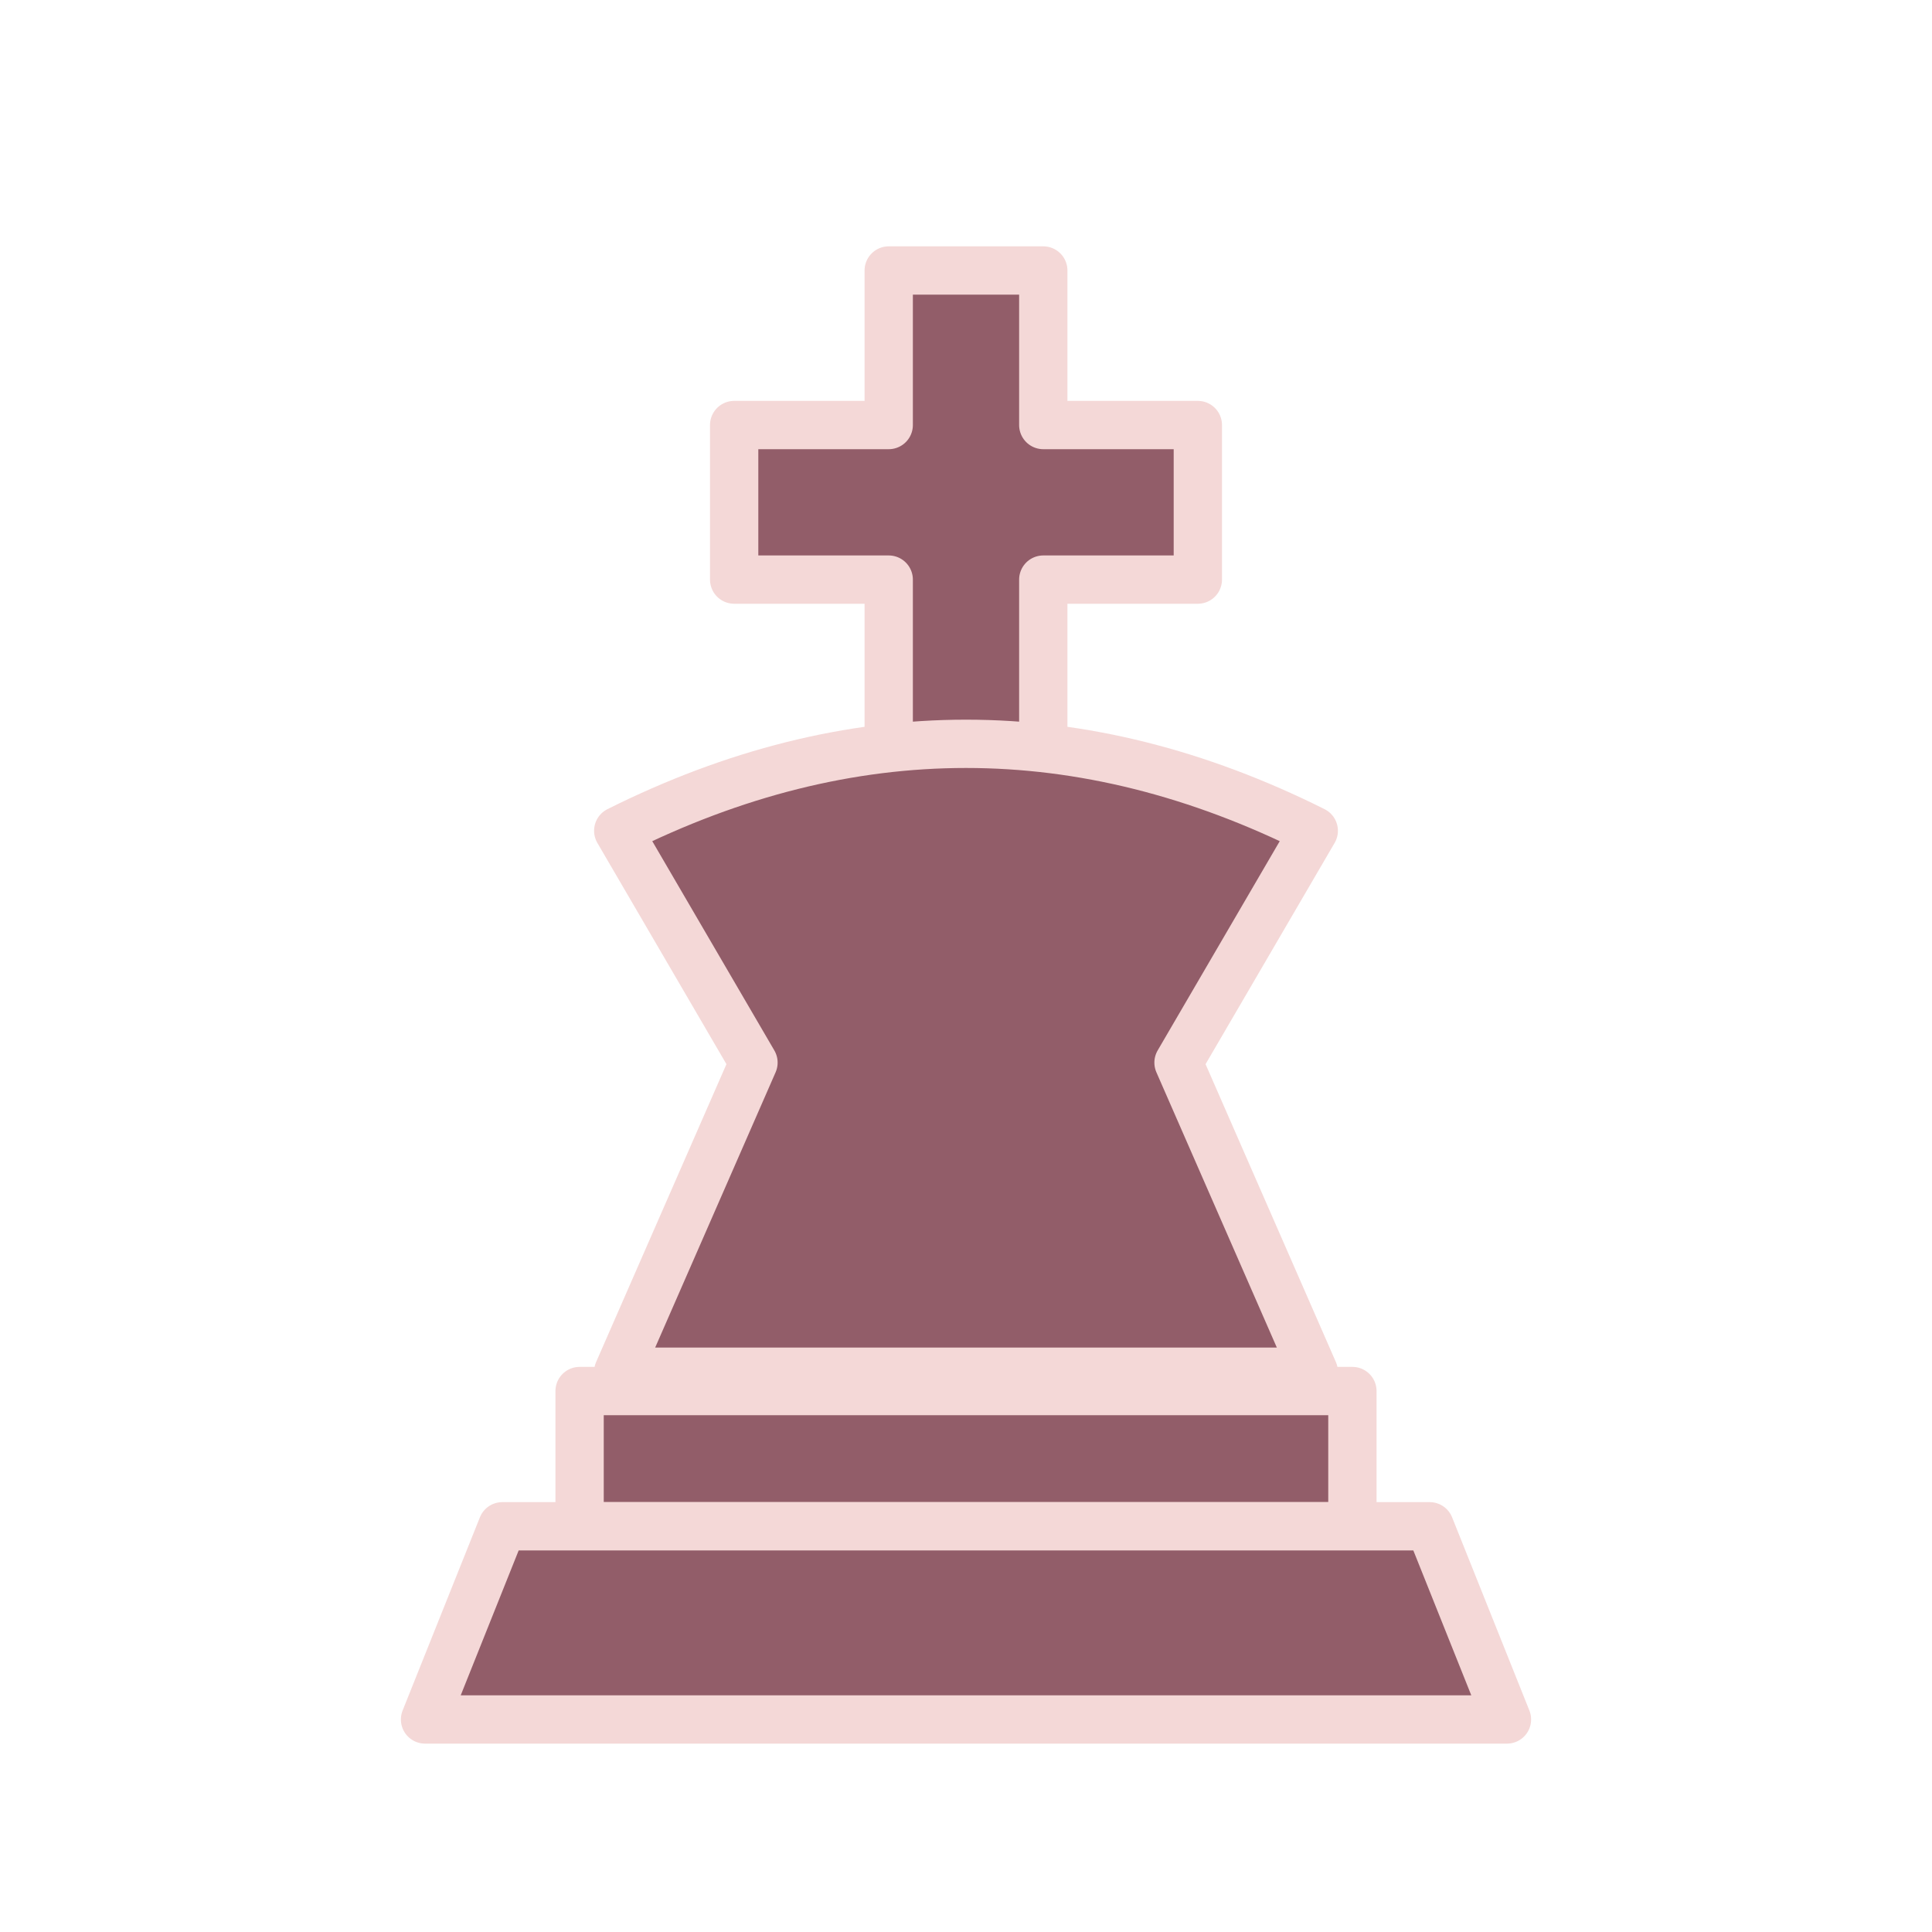
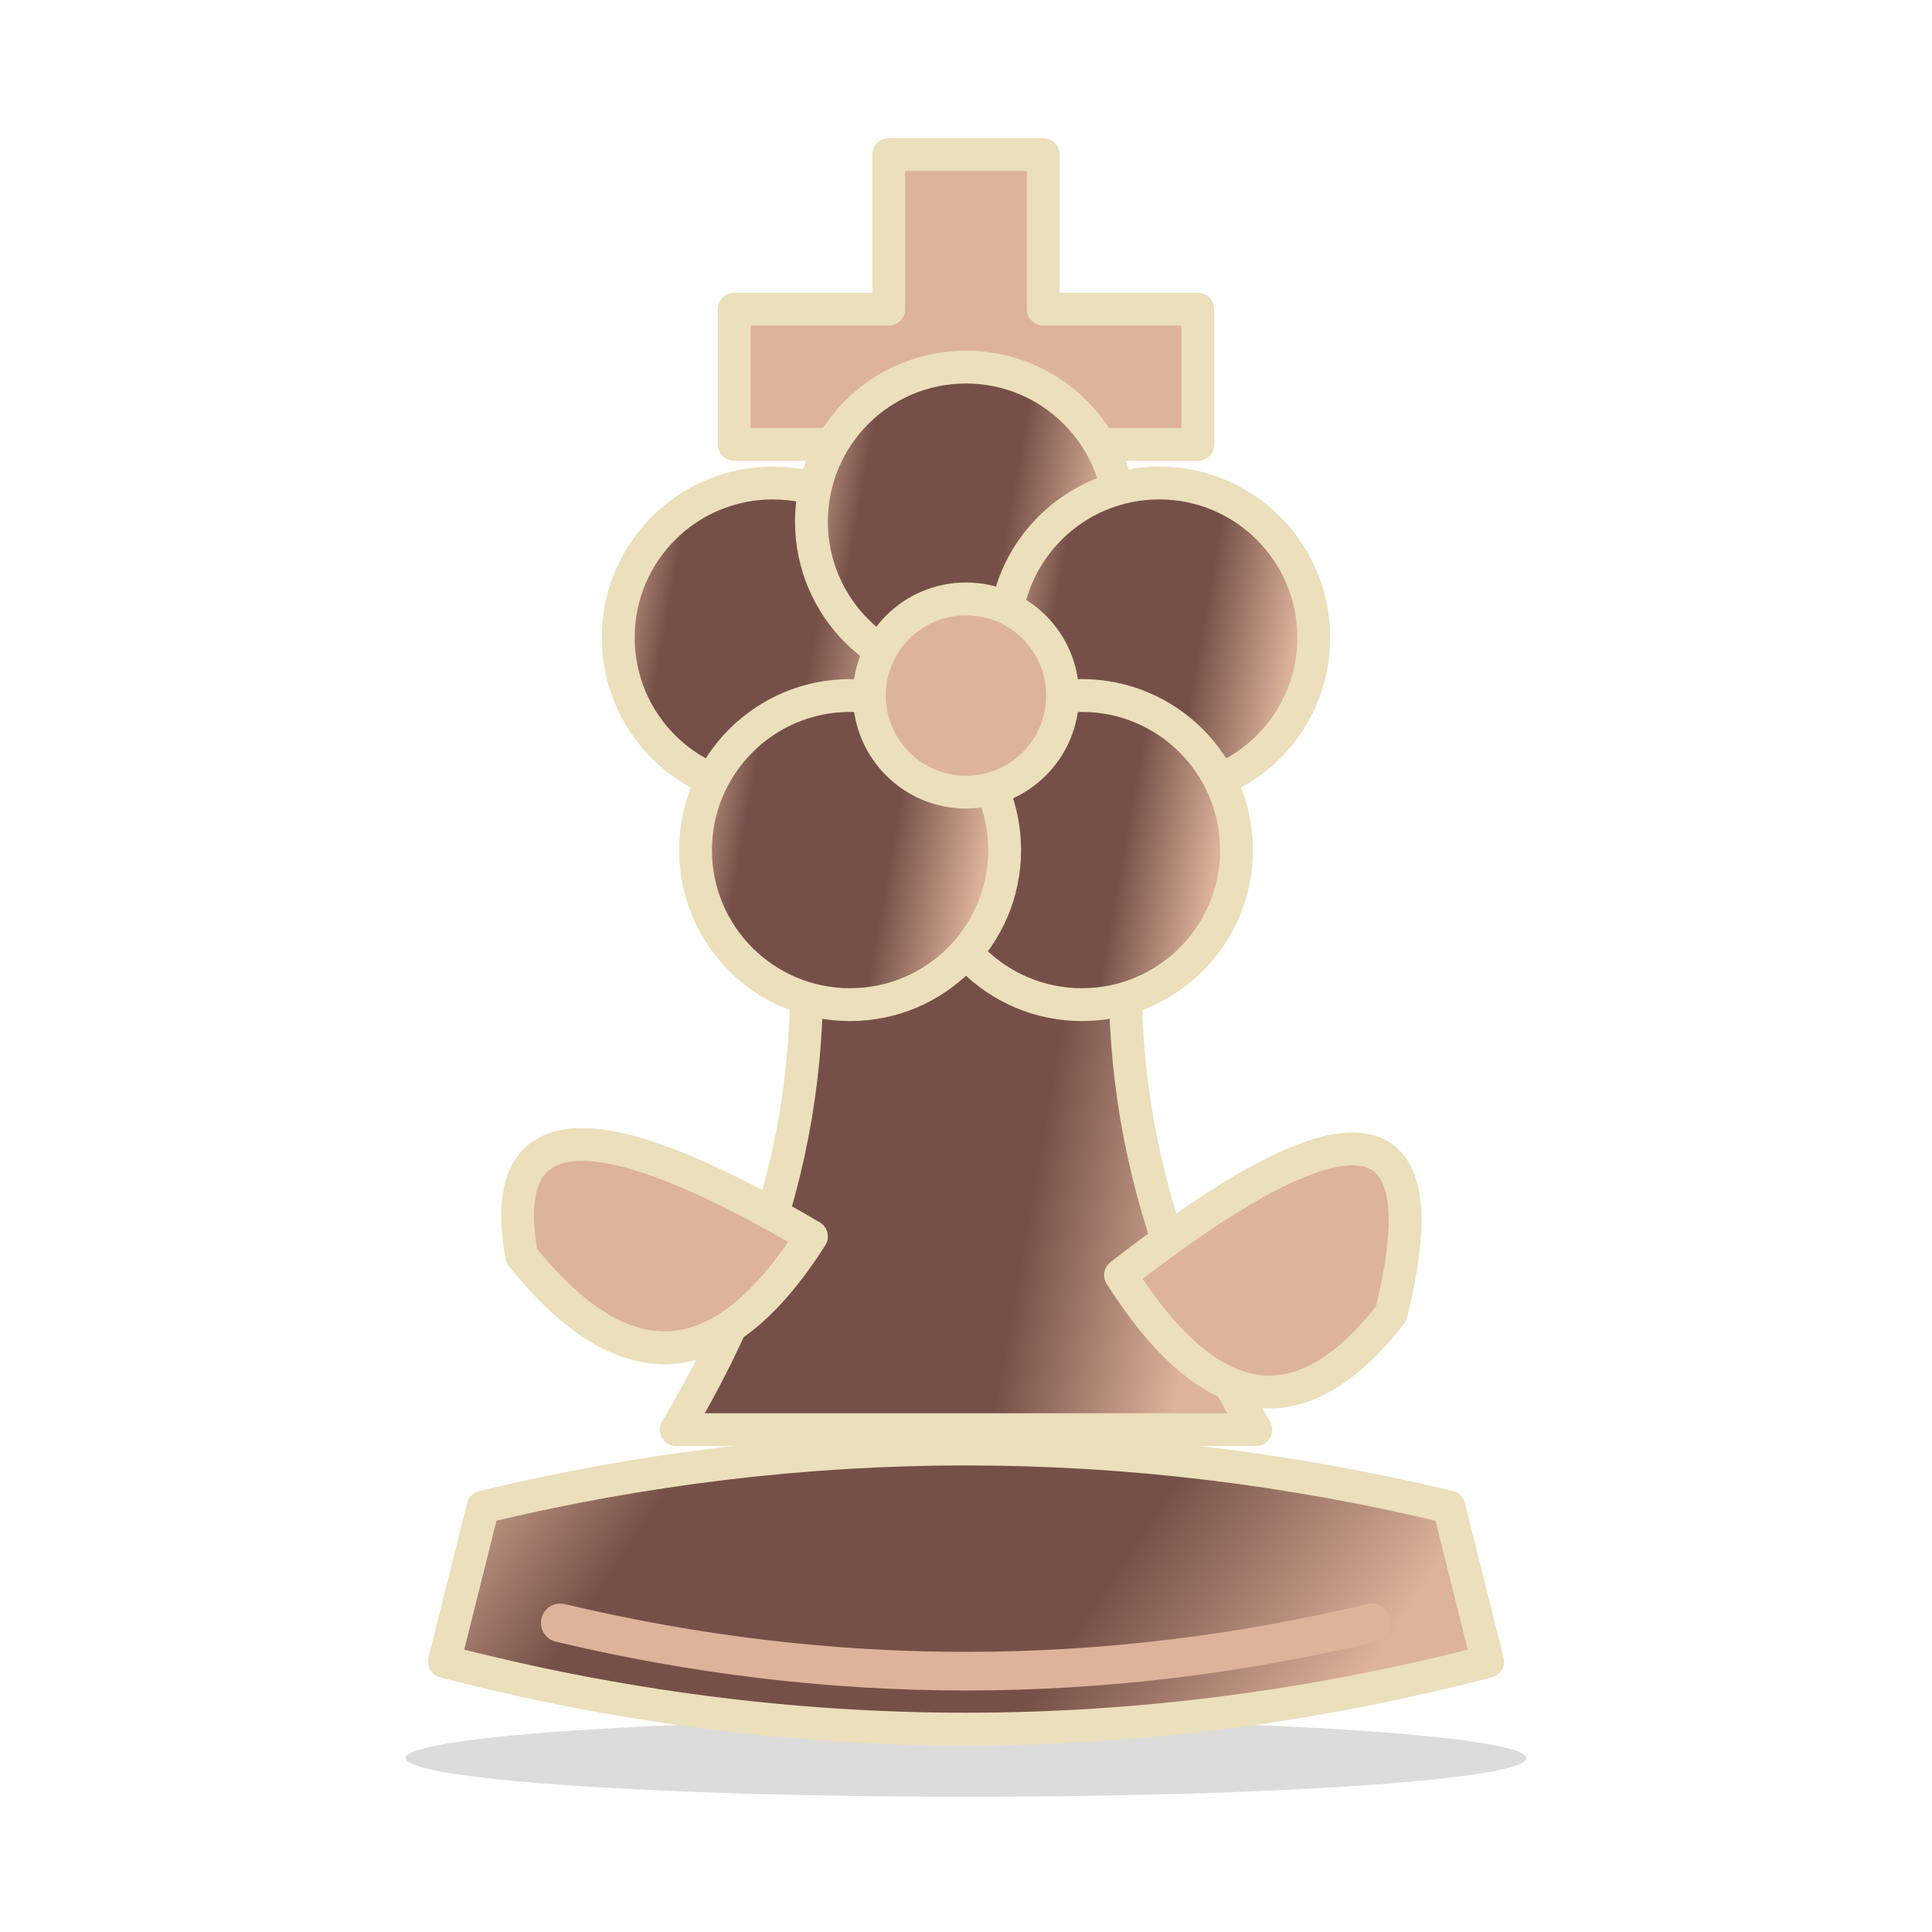
<svg xmlns="http://www.w3.org/2000/svg" viewBox="0 0 100 100">
-   <g fill="#925d69" stroke="#f4d8d7" stroke-width="2.5" stroke-linejoin="round" stroke-linecap="round">
-     <path d="M46 14h8v8h8v8h-8v9h-8v-9h-8v-8h8Z" />
-     <path d="M32 43Q50 34 68 43L61 55l7 16H32l7-16Z" />
-     <path d="M30 72h40v7H30Z" />
-     <path d="M26 79h48l4 10H22Z" />
+   <defs>
+     <linearGradient id="material" x2="1" y2=".18">
+       <stop stop-color="#ddb39a" />
+       <stop offset=".23" stop-color="#765048" />
+       <stop offset=".7" stop-color="#765048" />
+       <stop offset="1" stop-color="#ddb39a" />
+     </linearGradient>
+   </defs>
+   <ellipse cx="50" cy="91" rx="29" ry="2" fill="#14130f" opacity=".15" />
+   <g stroke="#ecdfbb" stroke-width="1.7" stroke-linejoin="round" stroke-linecap="round">
+     <path d="M46 8h8v8h8v7h-8v9h-8v-9h-8v-7h8Z" fill="#ddb39a" />
+     <path d="M35 74Q44 59 41 43H59Q56 59 65 74Z" fill="url(#material)" />
+     <circle cx="40" cy="33" r="8" fill="url(#material)" />
+     <circle cx="50" cy="27" r="8" fill="url(#material)" />
+     <circle cx="60" cy="33" r="8" fill="url(#material)" />
+     <circle cx="56" cy="44" r="8" fill="url(#material)" />
+     <circle cx="44" cy="44" r="8" fill="url(#material)" />
+     <circle cx="50" cy="36" r="5" fill="#ddb39a" />
+     <path d="M42 64Q25 54 27 65Q35 75 42 64M58 66Q76 52 72 68Q65 77 58 66Z" fill="#ddb39a" />
+     <path d="M25 78Q50 72 75 78L77 86Q50 93 23 86Z" fill="url(#material)" />
+     <path d="M29 84q21 5 42 0" fill="none" stroke="#ddb39a" stroke-width="2" />
  </g>
</svg>
